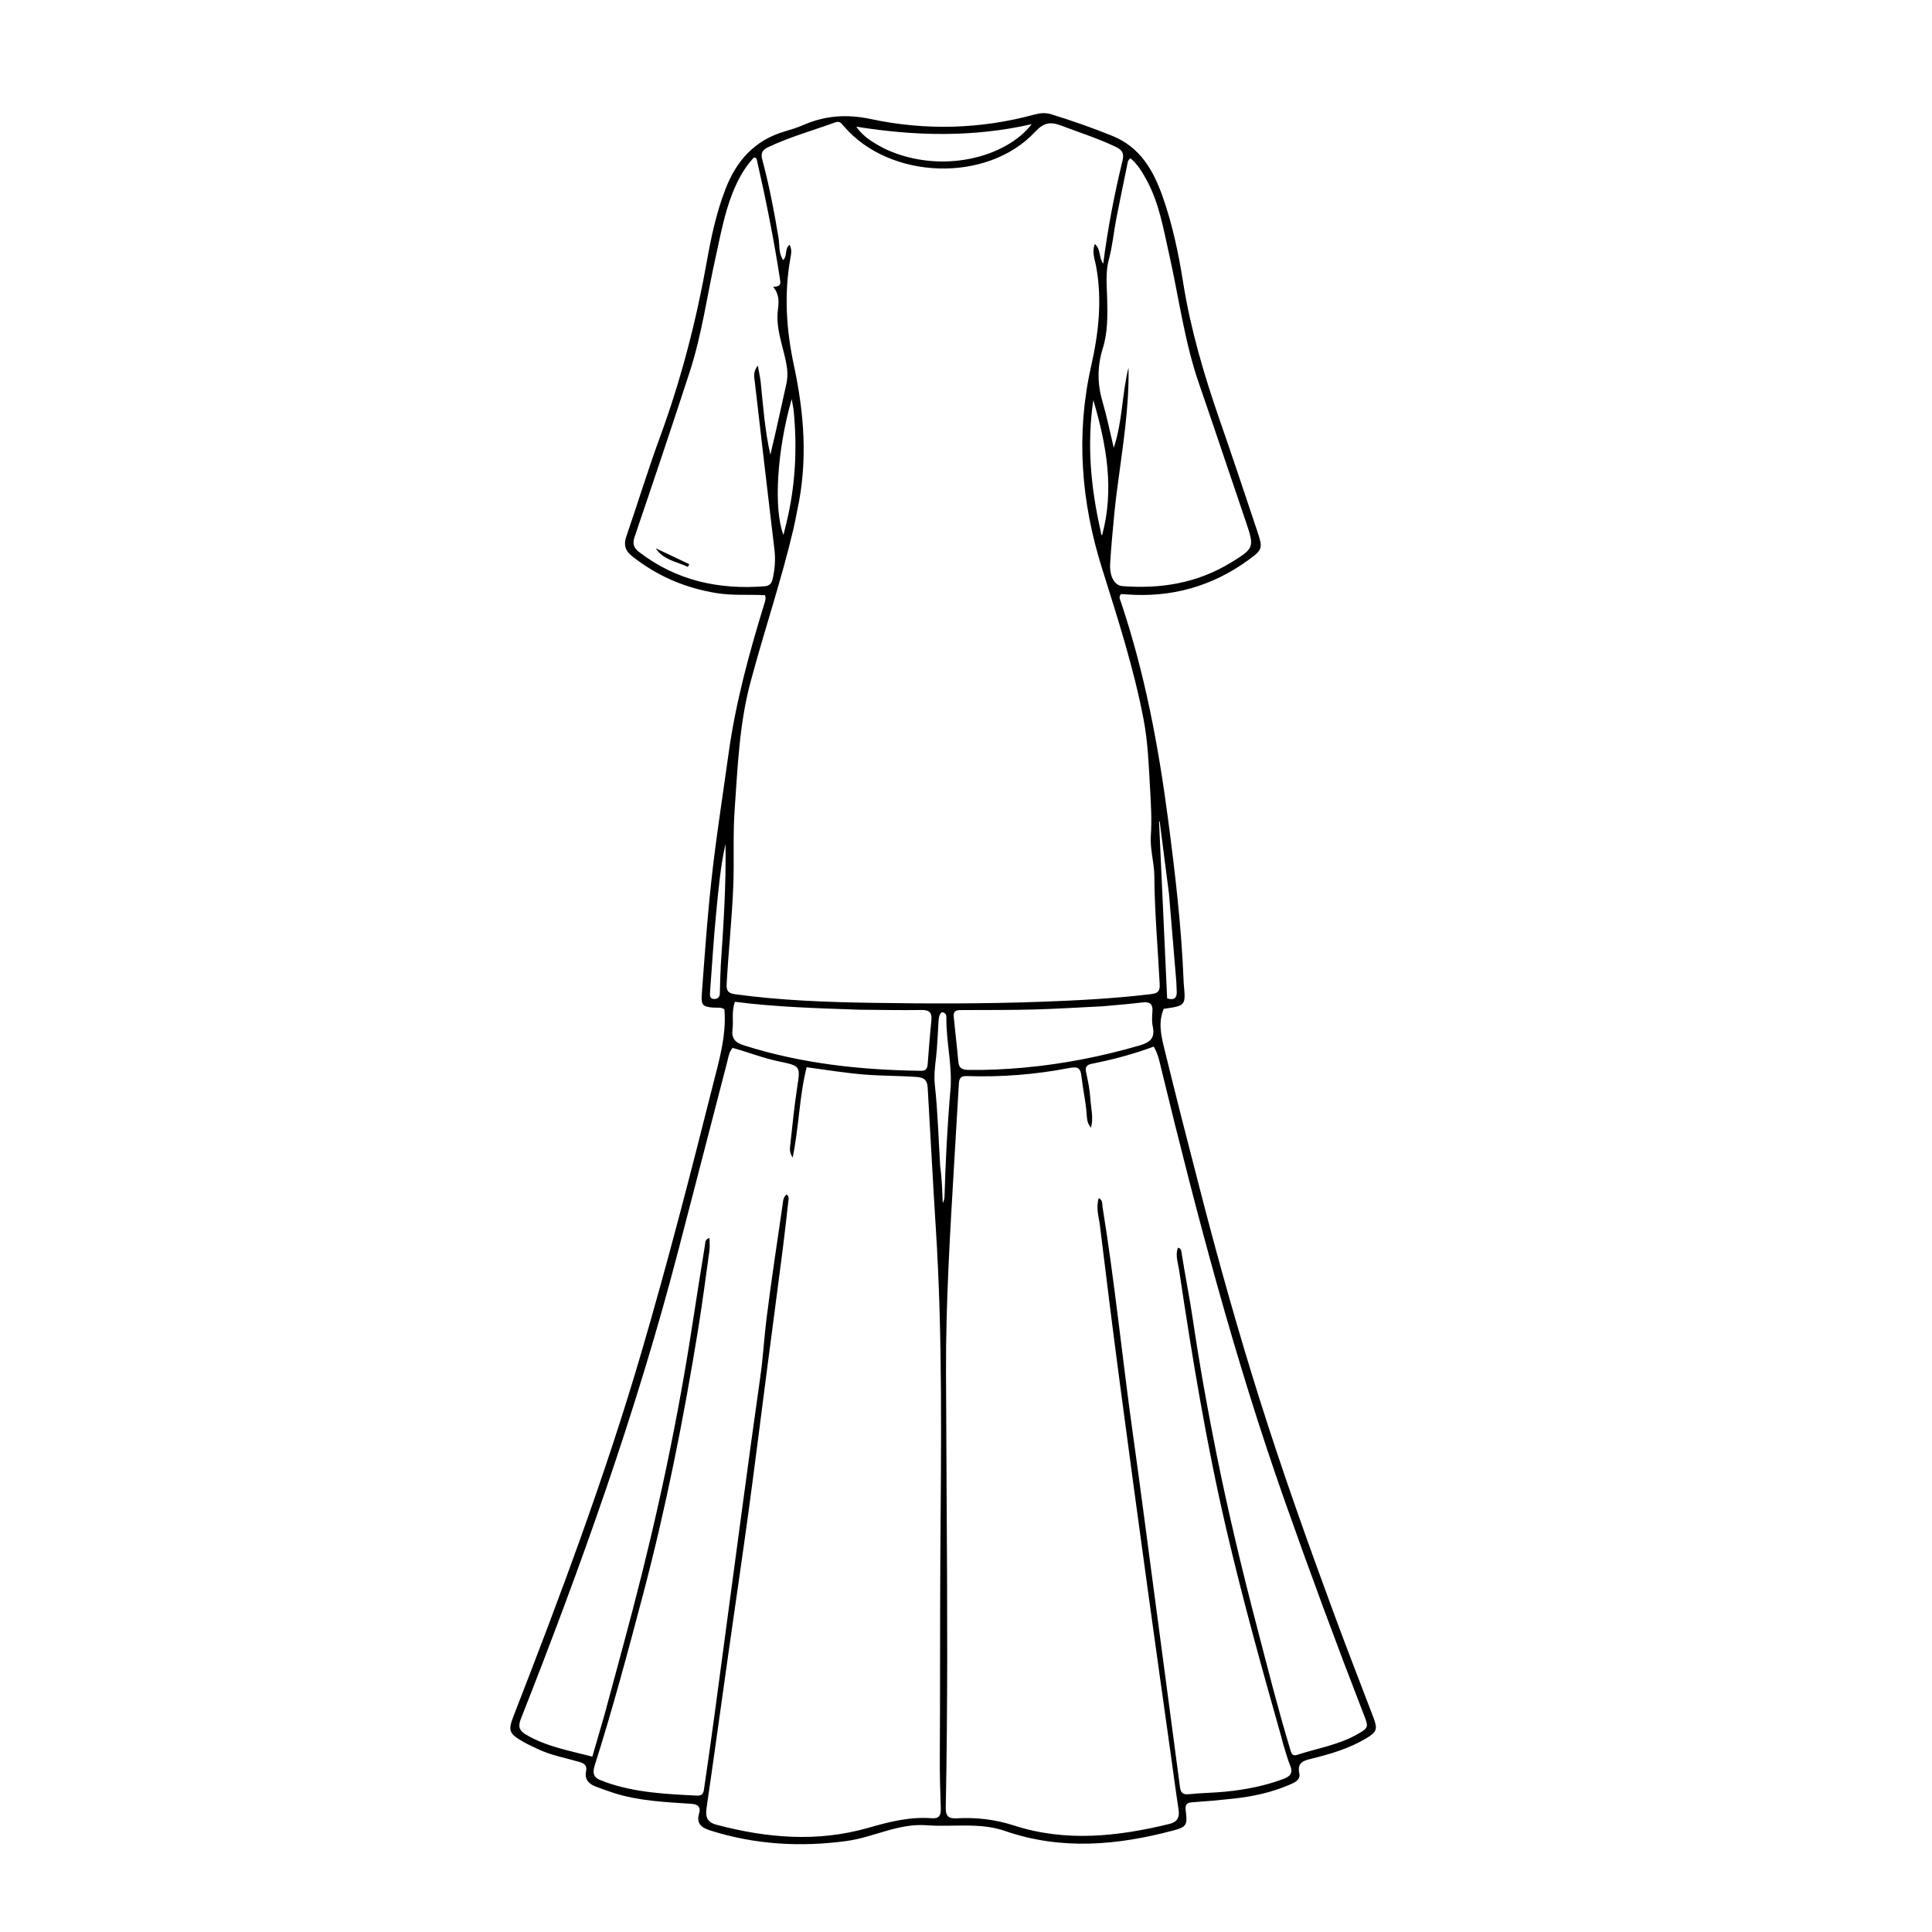
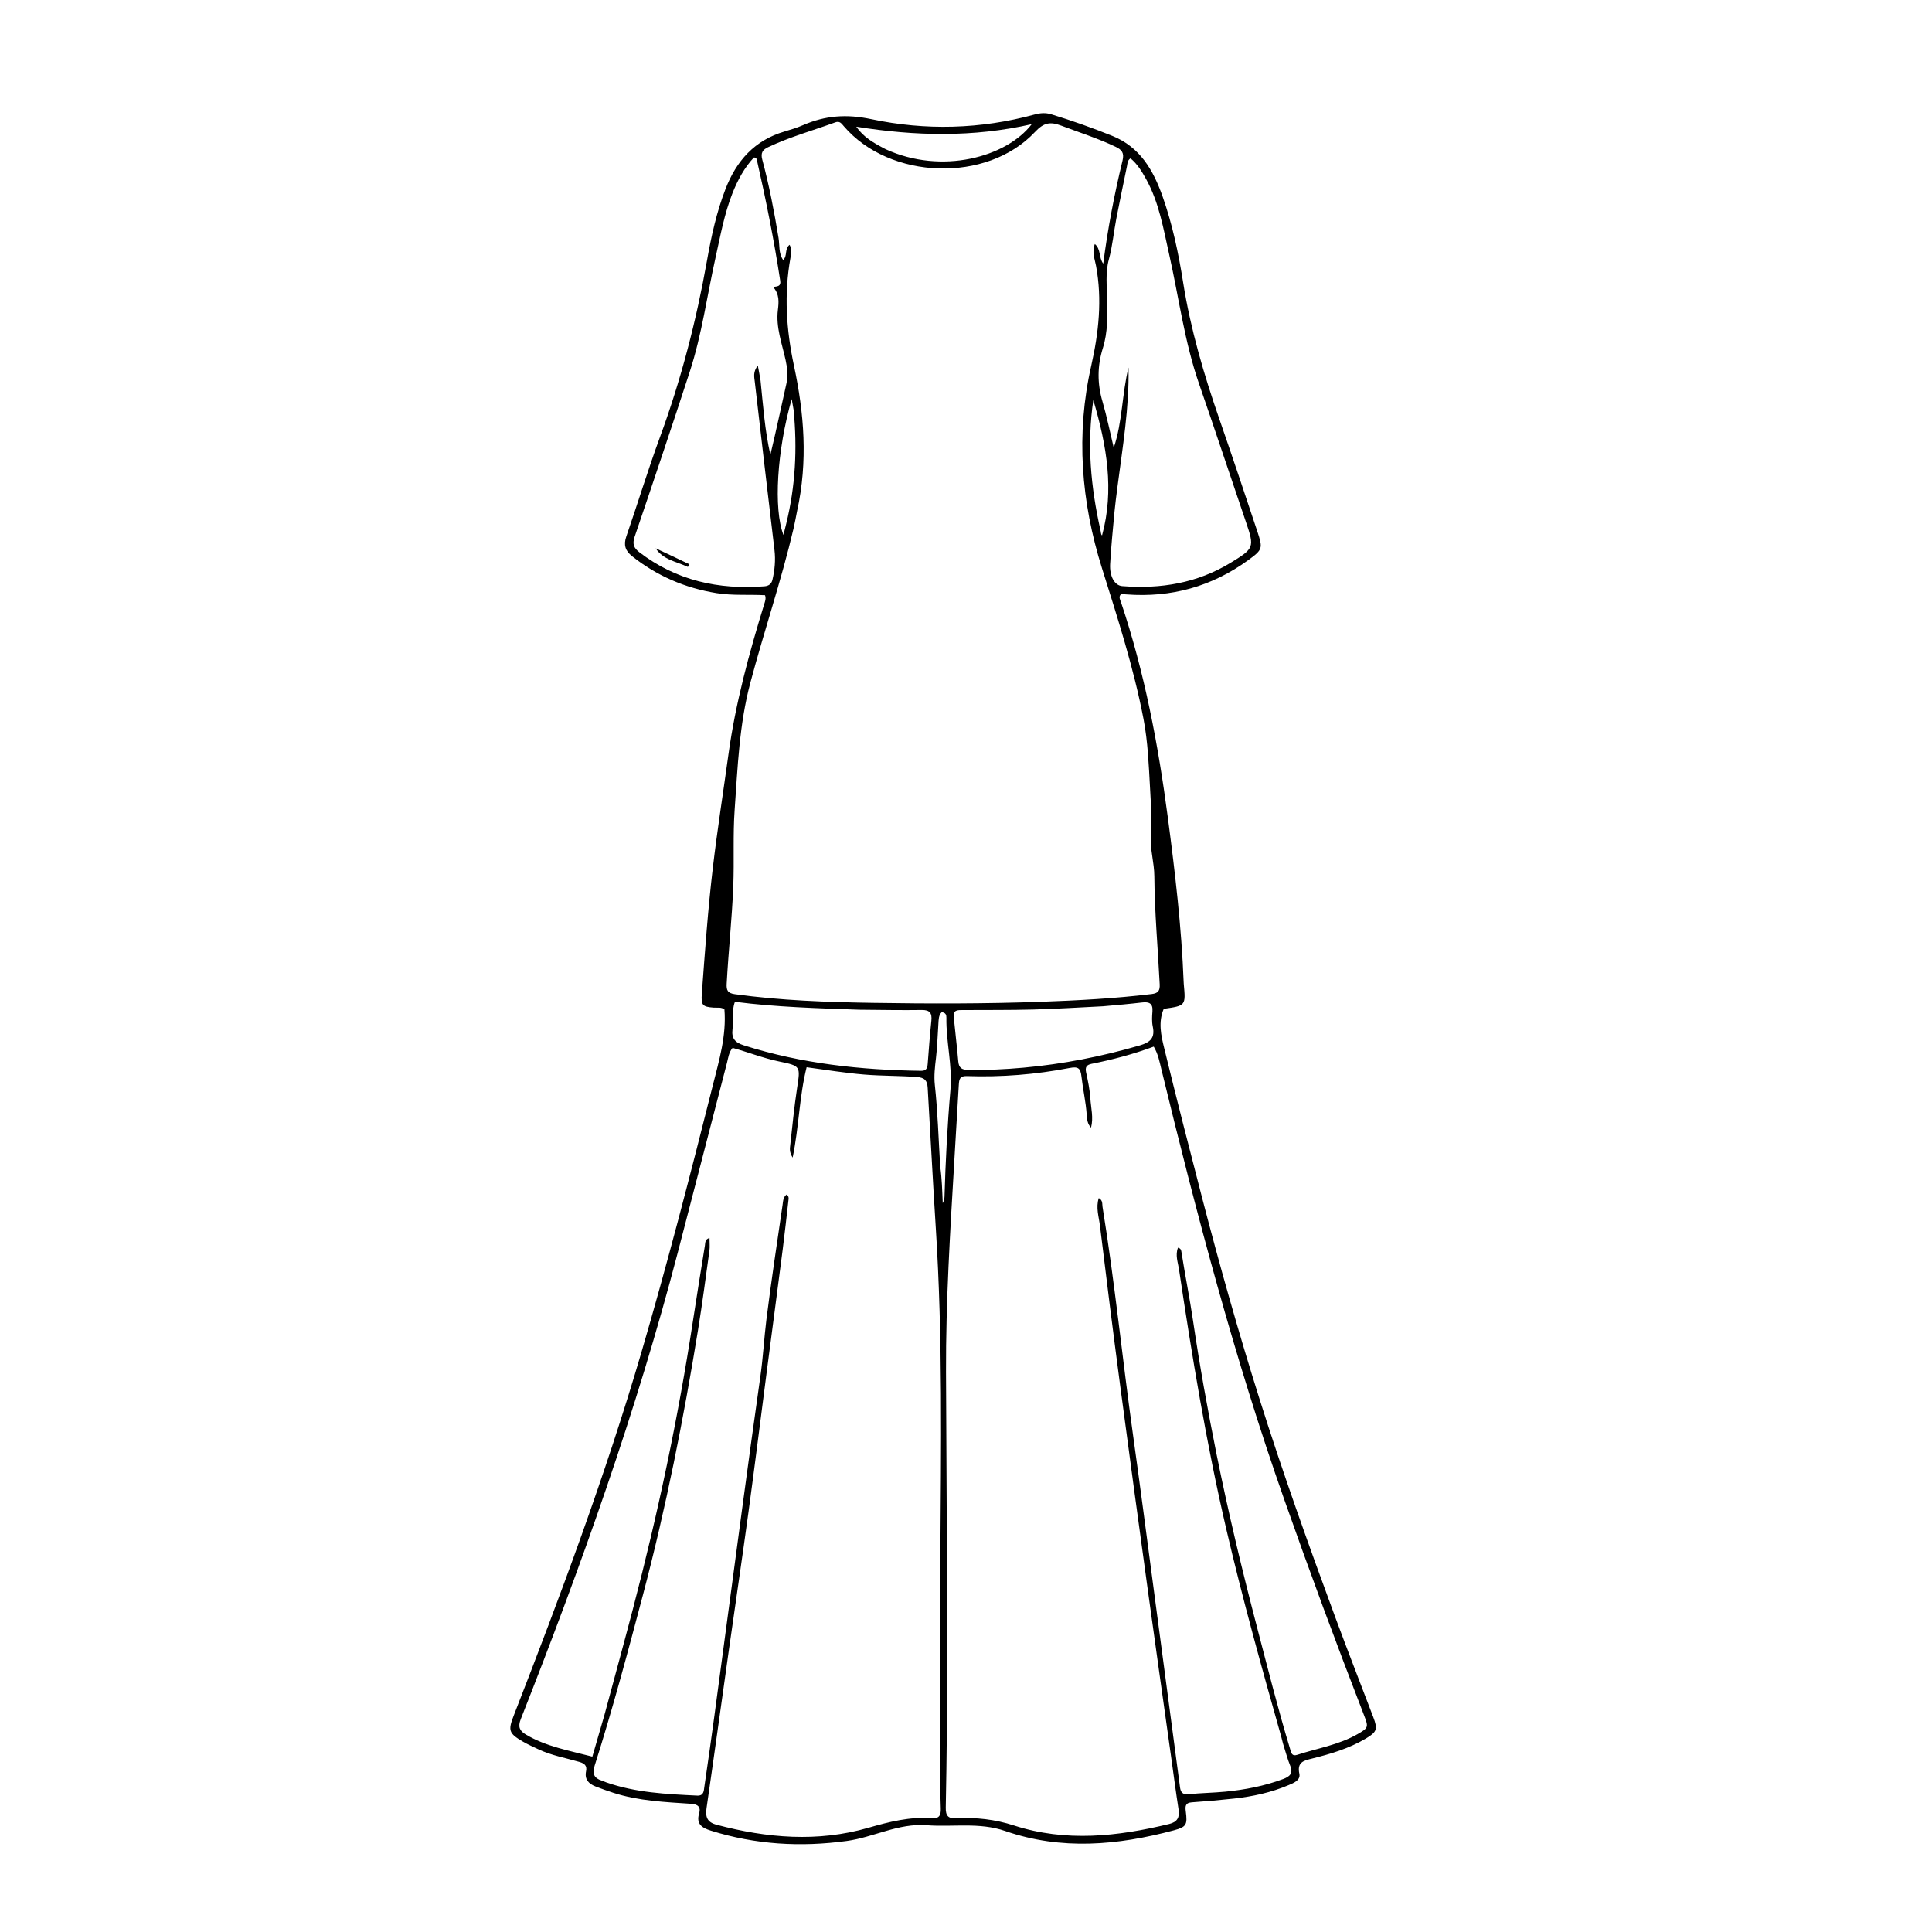
<svg xmlns="http://www.w3.org/2000/svg" version="1.1" id="Layer_1" x="0px" y="0px" width="1024" height="1024" viewBox="0 0 1024 1024" enable-background="new 0 0 1024 1024" xml:space="preserve">
-   <path fill="#000000" opacity="1" stroke="none" d=" M616.806,534.699   C613.794,541.812 615.393,548.756 617.019,555.413   C623.493,581.919 630.266,608.353 637.119,634.764   C646.399,670.527 656.408,706.07 667.521,741.331   C679.741,780.105 693.401,818.349 707.466,856.464   C714.096,874.43 721.075,892.268 727.887,910.168   C730.301,916.512 729.826,917.971 723.874,921.495   C715.032,926.73 705.295,929.628 695.412,932.069   C691.146,933.123 687.358,933.899 688.68,940.086   C689.428,943.583 685.724,944.992 682.999,946.149   C673.731,950.084 663.972,952.187 654.006,953.287   C646.567,954.108 639.105,954.77 631.638,955.273   C628.08,955.513 628.182,957.643 628.502,960.13   C629.396,967.087 628.893,968.317 622.211,970.104   C592.442,978.066 562.588,980.797 532.744,970.468   C519.111,965.749 505.02,968.482 491.174,967.422   C476.113,966.269 463.093,973.799 448.836,975.749   C424.415,979.091 400.361,977.711 376.757,970.283   C372.196,968.848 368.801,966.902 370.569,961.043   C371.516,957.905 370.06,956.307 366.442,956.062   C352.505,955.12 338.484,954.577 325.028,950.209   C321.863,949.182 318.724,948.062 315.624,946.854   C312.003,945.442 309.742,943.084 310.622,938.815   C311.212,935.954 309.924,934.688 307.167,933.882   C299.83,931.737 292.225,930.425 285.25,927.117   C282.542,925.832 279.786,924.617 277.199,923.116   C269.606,918.711 269.209,917.195 272.316,909.215   C297.03,845.74 320.886,781.953 340.03,716.529   C353.722,669.735 365.923,622.534 377.81,575.249   C381.137,562.014 385.092,548.943 383.957,534.978   C382.243,533.69 380.164,534.197 378.223,534.057   C372.223,533.624 371.538,532.675 371.989,526.595   C373.637,504.366 375.2,482.125 377.811,459.987   C380.187,439.841 383.34,419.793 386.114,399.699   C389.864,372.538 397.026,346.271 405.056,320.171   C405.492,318.753 406.117,317.352 405.486,315.47   C396.999,314.999 388.349,315.746 379.78,314.358   C363.145,311.663 348.203,305.273 334.996,294.768   C331.408,291.914 330.41,288.817 331.96,284.336   C338.003,266.868 343.372,249.158 349.747,231.816   C360.98,201.252 369.086,169.924 374.758,137.892   C377.02,125.121 379.8,112.439 384.506,100.245   C390.303,85.222 399.943,74.357 415.791,69.701   C419.144,68.717 422.51,67.676 425.71,66.29   C437.42,61.22 448.69,60.367 461.791,63.146   C490.528,69.242 519.709,68.505 548.357,60.691   C551.347,59.876 554.153,59.645 557.154,60.565   C568.146,63.932 578.966,67.742 589.631,72.056   C604.308,77.992 611.291,90.275 616.173,104.063   C621.406,118.838 624.63,134.214 627.078,149.65   C631.032,174.585 638.123,198.603 646.373,222.368   C653.199,242.03 659.793,261.774 666.372,281.521   C669.416,290.654 669.309,291.266 661.504,296.93   C642.276,310.886 620.719,316.837 597.026,315.042   C596.201,314.979 595.376,314.91 594.55,314.87   C594.403,314.862 594.249,314.979 594.01,315.073   C592.801,316.443 593.702,317.849 594.157,319.205   C606.659,356.436 613.911,394.826 619.022,433.643   C622.823,462.51 626.234,491.436 627.366,520.569   C627.379,520.902 627.396,521.235 627.426,521.567   C628.476,533.038 628.476,533.038 616.806,534.699  M422.482,270.843   C421.858,273.943 421.319,277.063 420.596,280.139   C414.113,307.712 404.967,334.539 397.688,361.896   C391.806,384.002 390.987,406.618 389.38,429.182   C388.422,442.636 389.189,456.159 388.657,469.592   C387.973,486.86 386.09,504.1 385.156,521.386   C384.974,524.752 385.583,526.407 389.479,526.944   C413.782,530.295 438.256,531.149 462.706,531.532   C492.355,531.997 522.018,532.038 551.679,530.966   C571.319,530.255 590.901,529.227 610.414,526.866   C613.817,526.454 614.834,525.132 614.662,521.709   C613.705,502.6 611.96,483.53 611.821,464.379   C611.769,457.232 609.494,449.905 609.958,443.201   C610.55,434.653 610.03,426.302 609.558,417.915   C608.865,405.624 608.415,393.244 606.095,381.136   C600.882,353.935 592.363,327.598 584.089,301.231   C572.99,265.857 570.15,230.164 578.379,193.806   C582.335,176.326 584.252,158.759 580.916,140.871   C580.257,137.342 578.613,133.609 580.284,129.331   C583.603,132.065 582.243,136.36 584.737,139.754   C587.18,120.849 590.643,102.89 594.961,85.117   C595.947,81.061 594.619,79.388 591.309,77.808   C581.962,73.345 572.12,70.224 562.464,66.58   C556.603,64.369 553.222,64.964 548.57,69.933   C523.1,97.138 471.597,95.326 447.263,66.916   C446.054,65.505 445.108,63.97 442.768,64.825   C430.888,69.168 418.653,72.543 407.174,77.98   C404.241,79.368 403.048,80.983 404.024,84.611   C407.698,98.259 410.342,112.138 412.644,126.092   C413.278,129.931 412.58,134.208 415.093,137.814   C417.504,135.59 415.676,131.945 418.508,129.74   C419.86,132.315 419.327,134.6 418.934,136.795   C415.504,155.91 416.736,174.745 420.8,193.723   C426.201,218.941 428.299,244.434 422.482,270.843  M320.369,908.94   C325.386,890.292 330.504,871.67 335.401,852.991   C348.616,802.582 359.427,751.668 367.271,700.135   C369.301,686.797 371.475,673.481 373.614,660.159   C373.848,658.704 373.565,656.855 376.053,656.146   C376.053,658.615 376.301,660.773 376.013,662.856   C374.079,676.852 372.242,690.867 369.982,704.812   C362.317,752.116 352.986,799.08 340.745,845.438   C332.754,875.7 324.666,905.936 315.193,935.774   C313.827,940.08 314.806,942.459 318.965,943.769   C319.757,944.019 320.504,944.407 321.288,944.683   C336.899,950.169 353.194,950.921 369.494,951.708   C373.077,951.881 373.003,949.209 373.322,947.036   C375.16,934.528 376.944,922.012 378.632,909.482   C383.518,873.212 388.322,836.931 393.215,800.662   C396.413,776.953 399.616,753.243 403.006,729.56   C404.443,719.525 404.968,709.404 406.216,699.372   C408.741,679.072 411.85,658.845 414.785,638.597   C415.065,636.665 415.067,634.44 416.976,633.102   C417.996,633.954 418.051,634.773 417.953,635.619   C416.944,644.373 416.018,653.139 414.896,661.879   C412.103,683.637 409.208,705.382 406.377,727.135   C403.158,751.863 400.086,776.611 396.725,801.319   C393.409,825.698 389.787,850.035 386.343,874.397   C382.387,902.376 378.548,930.372 374.482,958.336   C373.793,963.072 374.823,965.84 379.785,967.159   C406.454,974.245 433.362,976.499 460.119,968.809   C471.307,965.594 482.211,962.807 493.853,963.71   C497.625,964.002 498.776,962.256 498.644,958.64   C498.309,949.5 498.063,940.348 498.12,931.203   C498.34,896.21 498.183,861.216 498.397,826.222   C498.753,767.756 499.732,709.273 495.992,650.836   C494.408,626.086 493.164,601.306 491.694,576.543   C491.466,572.708 490.108,571.134 485.977,570.822   C476.675,570.12 467.351,570.298 458.042,569.525   C447.941,568.687 437.96,567.07 427.528,565.653   C423.625,581.166 423.51,597.083 420.125,613.548   C418.266,610.58 418.649,608.686 418.843,606.931   C419.957,596.846 420.941,586.735 422.47,576.708   C424.238,565.104 424.493,564.991 412.962,562.599   C404.506,560.844 396.47,557.656 388.293,555.389   C386.221,557.885 386.01,560.621 385.35,563.16   C376.64,596.668 368.009,630.195 359.278,663.698   C337.277,748.119 307.982,830.094 276.024,911.163   C274.441,915.18 275.317,917.323 278.693,919.329   C289.475,925.733 301.621,927.838 313.953,931.051   C316.069,923.713 318.088,916.711 320.369,908.94  M680.046,924.218   C679.716,922.928 679.414,921.63 679.051,920.349   C668.696,883.826 658.526,847.249 649.916,810.268   C639.345,764.865 631.785,718.899 624.9,672.821   C624.346,669.116 622.801,665.228 624.365,661.299   C625.987,661.715 626.068,662.803 626.216,663.75   C628.094,675.757 630.508,687.687 632.285,699.69   C635.819,723.556 640.07,747.288 644.83,770.917   C651.04,801.742 658.378,832.325 666.332,862.751   C671.968,884.305 677.382,905.921 683.861,927.247   C684.386,928.975 684.732,931.016 687.47,930.122   C698.206,926.618 709.535,924.851 719.518,919.14   C725.27,915.849 725.412,915.412 723.072,909.379   C708.318,871.334 694.162,833.068 680.609,794.578   C654.366,720.045 634.278,643.755 615.63,567.053   C614.628,562.934 613.871,558.695 611.504,554.713   C600.636,558.763 589.702,561.623 578.601,563.837   C575.934,564.369 575.047,565.577 575.659,568.377   C576.651,572.919 577.601,577.526 577.899,582.149   C578.229,587.27 579.65,592.417 578.266,597.663   C576.351,595.704 576.134,593.236 575.977,590.861   C575.525,584.03 573.96,577.361 573.197,570.592   C572.715,566.313 571.596,565.141 566.98,566.03   C548.962,569.5 530.72,570.982 512.358,570.337   C508.742,570.209 508.36,572.049 508.192,574.916   C507.402,588.379 506.594,601.842 505.805,615.304   C503.622,652.548 501.271,689.777 501.404,727.106   C501.487,750.267 501.601,773.429 501.749,796.59   C502.094,850.413 502.339,904.242 501.273,958.062   C501.185,962.485 502.605,963.991 506.978,963.748   C517.334,963.173 527.349,964.283 537.439,967.55   C564.815,976.415 592.328,973.418 619.7,966.755   C623.907,965.732 625.326,963.35 624.672,959.122   C623.222,949.759 622.001,940.361 620.688,930.977   C616.63,901.977 612.512,872.984 608.532,843.973   C603.537,807.562 598.568,771.146 593.753,734.711   C590.005,706.354 586.421,677.975 582.989,649.578   C582.421,644.879 580.734,640.062 582.374,634.995   C584.622,636.242 584.111,638.092 584.362,639.645   C590.884,679.882 594.894,720.456 600.558,760.81   C604.303,787.499 607.748,814.231 611.307,840.946   C616.028,876.391 620.735,911.838 625.427,947.287   C625.792,950.05 626.892,951.29 630.009,950.971   C636.459,950.31 642.969,950.25 649.424,949.624   C659.885,948.611 670.162,946.632 680.057,942.938   C683.426,941.681 685.568,940.061 683.854,935.902   C682.399,932.373 681.467,928.629 680.046,924.218  M592.201,258.608   C591.703,262.739 591.109,266.86 590.727,271.001   C589.872,280.283 588.916,289.562 588.398,298.865   C588.023,305.601 590.83,310.339 594.802,310.648   C615.228,312.236 634.591,309.084 652.38,298.193   C664.694,290.654 664.986,290.154 660.392,276.698   C652.053,252.275 643.958,227.768 635.51,203.384   C627.787,181.091 624.839,157.73 619.689,134.863   C616.62,121.235 614.363,107.361 607.449,94.909   C605.2,90.858 602.823,86.92 599.19,83.917   C597.504,85.009 597.617,86.598 597.328,88.018   C595.436,97.3 593.462,106.567 591.671,115.868   C590.286,123.055 589.642,130.425 587.728,137.458   C585.79,144.58 586.69,151.761 586.834,158.741   C587.015,167.5 587.145,176.156 584.555,184.437   C581.561,194.009 581.541,203.224 584.326,212.782   C586.679,220.859 588.34,229.139 590.308,237.329   C594.996,223.411 594.632,208.795 598.135,194.798   C598.565,216.022 595.028,236.851 592.201,258.608  M403.103,201.733   C404.46,214.871 405.356,228.072 408.31,241.028   C411.352,228.51 413.951,215.983 416.777,203.508   C417.763,199.155 417.328,195.138 416.378,190.785   C414.477,182.066 411.162,173.475 412.292,164.299   C412.811,160.085 413.174,156.003 409.788,152.086   C412.073,151.761 413.991,151.813 413.539,148.838   C410.271,127.296 405.983,105.957 401.15,84.721   C401.013,84.119 400.762,83.404 399.536,83.511   C394.52,88.909 390.978,95.437 388.205,102.449   C383.896,113.345 381.856,124.84 379.32,136.199   C374.794,156.472 372.04,177.168 365.595,196.981   C356.074,226.252 346.252,255.426 336.346,284.569   C335.079,288.298 335.938,290.447 338.817,292.656   C358.475,307.736 380.874,312.618 405.143,310.749   C407.446,310.571 408.893,309.495 409.414,307.273   C410.631,302.088 411.123,296.865 410.49,291.53   C406.963,261.787 403.46,232.04 400.044,202.284   C399.764,199.845 399.011,197.132 401.654,193.75   C402.25,196.815 402.644,198.841 403.103,201.733  M455.51,535.166   C433.451,534.39 411.383,533.792 389.527,530.971   C387.631,536.166 388.839,540.909 388.249,545.487   C387.623,550.345 389.583,552.561 394.212,554.034   C424.81,563.769 456.279,567.137 488.2,567.55   C490.946,567.585 491.529,566.156 491.702,563.848   C492.274,556.22 492.863,548.591 493.646,540.983   C494.06,536.953 492.817,535.249 488.494,535.315   C477.835,535.479 467.169,535.256 455.51,535.166  M584.581,533.346   C572.282,533.937 559.989,534.732 547.683,535.062   C535.198,535.396 522.701,535.268 510.209,535.349   C507.823,535.365 505.147,535.203 505.484,538.773   C506.234,546.717 507.229,554.638 507.917,562.586   C508.21,565.971 509.753,567.011 513.044,567.067   C522.876,567.236 532.652,566.769 542.448,565.885   C563.399,563.993 583.888,559.969 604.085,554.092   C609.743,552.445 612.276,550.055 610.986,544.041   C610.438,541.484 610.612,538.714 610.818,536.069   C611.146,531.865 609.127,530.88 605.391,531.321   C598.784,532.101 592.154,532.679 584.581,533.346  M469.43,79.089   C499.128,92.704 533.402,83.321 546.826,65.809   C515.842,72.876 484.948,72.141 453.858,67.143   C457.717,72.813 463.19,75.849 469.43,79.089  M498.323,618.256   C499.254,624.695 499.397,631.195 499.671,637.711   C500.221,636.591 500.574,635.476 500.607,634.351   C501.16,615.413 502.122,596.494 503.755,577.619   C504.868,564.765 501.404,552.204 501.614,539.42   C501.637,538.043 501.331,536.721 499.133,536.478   C497.428,538.093 497.517,540.461 497.36,542.711   C496.942,548.68 496.812,554.681 496.108,560.615   C495.536,565.425 494.961,570.217 495.485,575.026   C497.017,589.084 497.412,603.213 498.323,618.256  M420.621,217.154   C420.324,215.476 420.027,213.798 419.622,211.513   C411.816,238.725 409.91,269.719 415.246,283.541   C415.814,281.236 416.29,279.32 416.758,277.402   C421.538,257.833 422.665,238.023 420.621,217.154  M583.254,280.955   C583.57,282.023 583.403,283.299 584.112,283.757   C590.649,259.785 586.655,236.291 579.477,212.055   C576.028,235.682 578.115,258.041 583.254,280.955  M619.596,473.838   C617.945,460.999 616.295,448.161 614.644,435.322   C614.533,435.339 614.421,435.356 614.31,435.372   C615.739,466.549 617.168,497.726 618.609,529.165   C622.148,530.26 624.045,529.124 623.67,524.901   C623.538,523.413 623.603,521.907 623.48,520.418   C622.216,505.19 620.931,489.964 619.596,473.838  M382.023,511.796   C383.473,490.313 384.891,468.828 384.544,447.267   C381.87,459.128 380.83,471.204 379.646,483.237   C378.247,497.463 377.374,511.743 376.329,526.003   C376.208,527.647 376.139,529.568 378.685,529.494   C380.765,529.434 381.518,528.221 381.546,526.218   C381.609,521.722 381.796,517.228 382.023,511.796  z" />
+   <path fill="#000000" opacity="1" stroke="none" d=" M616.806,534.699   C613.794,541.812 615.393,548.756 617.019,555.413   C623.493,581.919 630.266,608.353 637.119,634.764   C646.399,670.527 656.408,706.07 667.521,741.331   C679.741,780.105 693.401,818.349 707.466,856.464   C714.096,874.43 721.075,892.268 727.887,910.168   C730.301,916.512 729.826,917.971 723.874,921.495   C715.032,926.73 705.295,929.628 695.412,932.069   C691.146,933.123 687.358,933.899 688.68,940.086   C689.428,943.583 685.724,944.992 682.999,946.149   C673.731,950.084 663.972,952.187 654.006,953.287   C646.567,954.108 639.105,954.77 631.638,955.273   C628.08,955.513 628.182,957.643 628.502,960.13   C629.396,967.087 628.893,968.317 622.211,970.104   C592.442,978.066 562.588,980.797 532.744,970.468   C519.111,965.749 505.02,968.482 491.174,967.422   C476.113,966.269 463.093,973.799 448.836,975.749   C424.415,979.091 400.361,977.711 376.757,970.283   C372.196,968.848 368.801,966.902 370.569,961.043   C371.516,957.905 370.06,956.307 366.442,956.062   C352.505,955.12 338.484,954.577 325.028,950.209   C321.863,949.182 318.724,948.062 315.624,946.854   C312.003,945.442 309.742,943.084 310.622,938.815   C311.212,935.954 309.924,934.688 307.167,933.882   C299.83,931.737 292.225,930.425 285.25,927.117   C282.542,925.832 279.786,924.617 277.199,923.116   C269.606,918.711 269.209,917.195 272.316,909.215   C297.03,845.74 320.886,781.953 340.03,716.529   C353.722,669.735 365.923,622.534 377.81,575.249   C381.137,562.014 385.092,548.943 383.957,534.978   C382.243,533.69 380.164,534.197 378.223,534.057   C372.223,533.624 371.538,532.675 371.989,526.595   C373.637,504.366 375.2,482.125 377.811,459.987   C380.187,439.841 383.34,419.793 386.114,399.699   C389.864,372.538 397.026,346.271 405.056,320.171   C405.492,318.753 406.117,317.352 405.486,315.47   C396.999,314.999 388.349,315.746 379.78,314.358   C363.145,311.663 348.203,305.273 334.996,294.768   C331.408,291.914 330.41,288.817 331.96,284.336   C338.003,266.868 343.372,249.158 349.747,231.816   C360.98,201.252 369.086,169.924 374.758,137.892   C377.02,125.121 379.8,112.439 384.506,100.245   C390.303,85.222 399.943,74.357 415.791,69.701   C419.144,68.717 422.51,67.676 425.71,66.29   C437.42,61.22 448.69,60.367 461.791,63.146   C490.528,69.242 519.709,68.505 548.357,60.691   C551.347,59.876 554.153,59.645 557.154,60.565   C568.146,63.932 578.966,67.742 589.631,72.056   C604.308,77.992 611.291,90.275 616.173,104.063   C621.406,118.838 624.63,134.214 627.078,149.65   C631.032,174.585 638.123,198.603 646.373,222.368   C653.199,242.03 659.793,261.774 666.372,281.521   C669.416,290.654 669.309,291.266 661.504,296.93   C642.276,310.886 620.719,316.837 597.026,315.042   C596.201,314.979 595.376,314.91 594.55,314.87   C594.403,314.862 594.249,314.979 594.01,315.073   C592.801,316.443 593.702,317.849 594.157,319.205   C606.659,356.436 613.911,394.826 619.022,433.643   C622.823,462.51 626.234,491.436 627.366,520.569   C627.379,520.902 627.396,521.235 627.426,521.567   C628.476,533.038 628.476,533.038 616.806,534.699  M422.482,270.843   C421.858,273.943 421.319,277.063 420.596,280.139   C414.113,307.712 404.967,334.539 397.688,361.896   C391.806,384.002 390.987,406.618 389.38,429.182   C388.422,442.636 389.189,456.159 388.657,469.592   C387.973,486.86 386.09,504.1 385.156,521.386   C384.974,524.752 385.583,526.407 389.479,526.944   C413.782,530.295 438.256,531.149 462.706,531.532   C492.355,531.997 522.018,532.038 551.679,530.966   C571.319,530.255 590.901,529.227 610.414,526.866   C613.817,526.454 614.834,525.132 614.662,521.709   C613.705,502.6 611.96,483.53 611.821,464.379   C611.769,457.232 609.494,449.905 609.958,443.201   C610.55,434.653 610.03,426.302 609.558,417.915   C608.865,405.624 608.415,393.244 606.095,381.136   C600.882,353.935 592.363,327.598 584.089,301.231   C572.99,265.857 570.15,230.164 578.379,193.806   C582.335,176.326 584.252,158.759 580.916,140.871   C580.257,137.342 578.613,133.609 580.284,129.331   C583.603,132.065 582.243,136.36 584.737,139.754   C587.18,120.849 590.643,102.89 594.961,85.117   C595.947,81.061 594.619,79.388 591.309,77.808   C581.962,73.345 572.12,70.224 562.464,66.58   C556.603,64.369 553.222,64.964 548.57,69.933   C523.1,97.138 471.597,95.326 447.263,66.916   C446.054,65.505 445.108,63.97 442.768,64.825   C430.888,69.168 418.653,72.543 407.174,77.98   C404.241,79.368 403.048,80.983 404.024,84.611   C407.698,98.259 410.342,112.138 412.644,126.092   C413.278,129.931 412.58,134.208 415.093,137.814   C417.504,135.59 415.676,131.945 418.508,129.74   C419.86,132.315 419.327,134.6 418.934,136.795   C415.504,155.91 416.736,174.745 420.8,193.723   C426.201,218.941 428.299,244.434 422.482,270.843  M320.369,908.94   C325.386,890.292 330.504,871.67 335.401,852.991   C348.616,802.582 359.427,751.668 367.271,700.135   C369.301,686.797 371.475,673.481 373.614,660.159   C373.848,658.704 373.565,656.855 376.053,656.146   C376.053,658.615 376.301,660.773 376.013,662.856   C374.079,676.852 372.242,690.867 369.982,704.812   C362.317,752.116 352.986,799.08 340.745,845.438   C332.754,875.7 324.666,905.936 315.193,935.774   C313.827,940.08 314.806,942.459 318.965,943.769   C319.757,944.019 320.504,944.407 321.288,944.683   C336.899,950.169 353.194,950.921 369.494,951.708   C373.077,951.881 373.003,949.209 373.322,947.036   C375.16,934.528 376.944,922.012 378.632,909.482   C383.518,873.212 388.322,836.931 393.215,800.662   C396.413,776.953 399.616,753.243 403.006,729.56   C404.443,719.525 404.968,709.404 406.216,699.372   C408.741,679.072 411.85,658.845 414.785,638.597   C415.065,636.665 415.067,634.44 416.976,633.102   C417.996,633.954 418.051,634.773 417.953,635.619   C416.944,644.373 416.018,653.139 414.896,661.879   C412.103,683.637 409.208,705.382 406.377,727.135   C403.158,751.863 400.086,776.611 396.725,801.319   C393.409,825.698 389.787,850.035 386.343,874.397   C382.387,902.376 378.548,930.372 374.482,958.336   C373.793,963.072 374.823,965.84 379.785,967.159   C406.454,974.245 433.362,976.499 460.119,968.809   C471.307,965.594 482.211,962.807 493.853,963.71   C497.625,964.002 498.776,962.256 498.644,958.64   C498.309,949.5 498.063,940.348 498.12,931.203   C498.34,896.21 498.183,861.216 498.397,826.222   C498.753,767.756 499.732,709.273 495.992,650.836   C494.408,626.086 493.164,601.306 491.694,576.543   C491.466,572.708 490.108,571.134 485.977,570.822   C476.675,570.12 467.351,570.298 458.042,569.525   C447.941,568.687 437.96,567.07 427.528,565.653   C423.625,581.166 423.51,597.083 420.125,613.548   C418.266,610.58 418.649,608.686 418.843,606.931   C419.957,596.846 420.941,586.735 422.47,576.708   C424.238,565.104 424.493,564.991 412.962,562.599   C404.506,560.844 396.47,557.656 388.293,555.389   C386.221,557.885 386.01,560.621 385.35,563.16   C376.64,596.668 368.009,630.195 359.278,663.698   C337.277,748.119 307.982,830.094 276.024,911.163   C274.441,915.18 275.317,917.323 278.693,919.329   C289.475,925.733 301.621,927.838 313.953,931.051   C316.069,923.713 318.088,916.711 320.369,908.94  M680.046,924.218   C679.716,922.928 679.414,921.63 679.051,920.349   C668.696,883.826 658.526,847.249 649.916,810.268   C639.345,764.865 631.785,718.899 624.9,672.821   C624.346,669.116 622.801,665.228 624.365,661.299   C625.987,661.715 626.068,662.803 626.216,663.75   C628.094,675.757 630.508,687.687 632.285,699.69   C635.819,723.556 640.07,747.288 644.83,770.917   C651.04,801.742 658.378,832.325 666.332,862.751   C671.968,884.305 677.382,905.921 683.861,927.247   C684.386,928.975 684.732,931.016 687.47,930.122   C698.206,926.618 709.535,924.851 719.518,919.14   C725.27,915.849 725.412,915.412 723.072,909.379   C708.318,871.334 694.162,833.068 680.609,794.578   C654.366,720.045 634.278,643.755 615.63,567.053   C614.628,562.934 613.871,558.695 611.504,554.713   C600.636,558.763 589.702,561.623 578.601,563.837   C575.934,564.369 575.047,565.577 575.659,568.377   C576.651,572.919 577.601,577.526 577.899,582.149   C578.229,587.27 579.65,592.417 578.266,597.663   C576.351,595.704 576.134,593.236 575.977,590.861   C575.525,584.03 573.96,577.361 573.197,570.592   C572.715,566.313 571.596,565.141 566.98,566.03   C548.962,569.5 530.72,570.982 512.358,570.337   C508.742,570.209 508.36,572.049 508.192,574.916   C507.402,588.379 506.594,601.842 505.805,615.304   C503.622,652.548 501.271,689.777 501.404,727.106   C501.487,750.267 501.601,773.429 501.749,796.59   C502.094,850.413 502.339,904.242 501.273,958.062   C501.185,962.485 502.605,963.991 506.978,963.748   C517.334,963.173 527.349,964.283 537.439,967.55   C564.815,976.415 592.328,973.418 619.7,966.755   C623.907,965.732 625.326,963.35 624.672,959.122   C623.222,949.759 622.001,940.361 620.688,930.977   C616.63,901.977 612.512,872.984 608.532,843.973   C603.537,807.562 598.568,771.146 593.753,734.711   C590.005,706.354 586.421,677.975 582.989,649.578   C582.421,644.879 580.734,640.062 582.374,634.995   C584.622,636.242 584.111,638.092 584.362,639.645   C590.884,679.882 594.894,720.456 600.558,760.81   C604.303,787.499 607.748,814.231 611.307,840.946   C616.028,876.391 620.735,911.838 625.427,947.287   C625.792,950.05 626.892,951.29 630.009,950.971   C636.459,950.31 642.969,950.25 649.424,949.624   C659.885,948.611 670.162,946.632 680.057,942.938   C683.426,941.681 685.568,940.061 683.854,935.902   C682.399,932.373 681.467,928.629 680.046,924.218  M592.201,258.608   C591.703,262.739 591.109,266.86 590.727,271.001   C589.872,280.283 588.916,289.562 588.398,298.865   C588.023,305.601 590.83,310.339 594.802,310.648   C615.228,312.236 634.591,309.084 652.38,298.193   C664.694,290.654 664.986,290.154 660.392,276.698   C652.053,252.275 643.958,227.768 635.51,203.384   C627.787,181.091 624.839,157.73 619.689,134.863   C616.62,121.235 614.363,107.361 607.449,94.909   C605.2,90.858 602.823,86.92 599.19,83.917   C597.504,85.009 597.617,86.598 597.328,88.018   C595.436,97.3 593.462,106.567 591.671,115.868   C590.286,123.055 589.642,130.425 587.728,137.458   C585.79,144.58 586.69,151.761 586.834,158.741   C587.015,167.5 587.145,176.156 584.555,184.437   C581.561,194.009 581.541,203.224 584.326,212.782   C586.679,220.859 588.34,229.139 590.308,237.329   C594.996,223.411 594.632,208.795 598.135,194.798   C598.565,216.022 595.028,236.851 592.201,258.608  M403.103,201.733   C404.46,214.871 405.356,228.072 408.31,241.028   C411.352,228.51 413.951,215.983 416.777,203.508   C417.763,199.155 417.328,195.138 416.378,190.785   C414.477,182.066 411.162,173.475 412.292,164.299   C412.811,160.085 413.174,156.003 409.788,152.086   C412.073,151.761 413.991,151.813 413.539,148.838   C410.271,127.296 405.983,105.957 401.15,84.721   C401.013,84.119 400.762,83.404 399.536,83.511   C394.52,88.909 390.978,95.437 388.205,102.449   C383.896,113.345 381.856,124.84 379.32,136.199   C374.794,156.472 372.04,177.168 365.595,196.981   C356.074,226.252 346.252,255.426 336.346,284.569   C335.079,288.298 335.938,290.447 338.817,292.656   C358.475,307.736 380.874,312.618 405.143,310.749   C407.446,310.571 408.893,309.495 409.414,307.273   C410.631,302.088 411.123,296.865 410.49,291.53   C406.963,261.787 403.46,232.04 400.044,202.284   C399.764,199.845 399.011,197.132 401.654,193.75   C402.25,196.815 402.644,198.841 403.103,201.733  M455.51,535.166   C433.451,534.39 411.383,533.792 389.527,530.971   C387.631,536.166 388.839,540.909 388.249,545.487   C387.623,550.345 389.583,552.561 394.212,554.034   C424.81,563.769 456.279,567.137 488.2,567.55   C490.946,567.585 491.529,566.156 491.702,563.848   C492.274,556.22 492.863,548.591 493.646,540.983   C494.06,536.953 492.817,535.249 488.494,535.315   C477.835,535.479 467.169,535.256 455.51,535.166  M584.581,533.346   C572.282,533.937 559.989,534.732 547.683,535.062   C535.198,535.396 522.701,535.268 510.209,535.349   C507.823,535.365 505.147,535.203 505.484,538.773   C506.234,546.717 507.229,554.638 507.917,562.586   C508.21,565.971 509.753,567.011 513.044,567.067   C522.876,567.236 532.652,566.769 542.448,565.885   C563.399,563.993 583.888,559.969 604.085,554.092   C609.743,552.445 612.276,550.055 610.986,544.041   C610.438,541.484 610.612,538.714 610.818,536.069   C611.146,531.865 609.127,530.88 605.391,531.321   C598.784,532.101 592.154,532.679 584.581,533.346  M469.43,79.089   C499.128,92.704 533.402,83.321 546.826,65.809   C515.842,72.876 484.948,72.141 453.858,67.143   C457.717,72.813 463.19,75.849 469.43,79.089  M498.323,618.256   C499.254,624.695 499.397,631.195 499.671,637.711   C500.221,636.591 500.574,635.476 500.607,634.351   C501.16,615.413 502.122,596.494 503.755,577.619   C504.868,564.765 501.404,552.204 501.614,539.42   C501.637,538.043 501.331,536.721 499.133,536.478   C497.428,538.093 497.517,540.461 497.36,542.711   C496.942,548.68 496.812,554.681 496.108,560.615   C495.536,565.425 494.961,570.217 495.485,575.026   C497.017,589.084 497.412,603.213 498.323,618.256  M420.621,217.154   C420.324,215.476 420.027,213.798 419.622,211.513   C411.816,238.725 409.91,269.719 415.246,283.541   C415.814,281.236 416.29,279.32 416.758,277.402   C421.538,257.833 422.665,238.023 420.621,217.154  M583.254,280.955   C583.57,282.023 583.403,283.299 584.112,283.757   C590.649,259.785 586.655,236.291 579.477,212.055   C576.028,235.682 578.115,258.041 583.254,280.955   z" />
  <path fill="#000000" opacity="1" stroke="none" d=" M347.536,290.623   C353.656,293.431 359.488,296.238 365.32,299.045   C365.075,299.52 364.83,299.995 364.584,300.469   C358.58,297.631 351.567,296.776 347.536,290.623  z" />
</svg>
